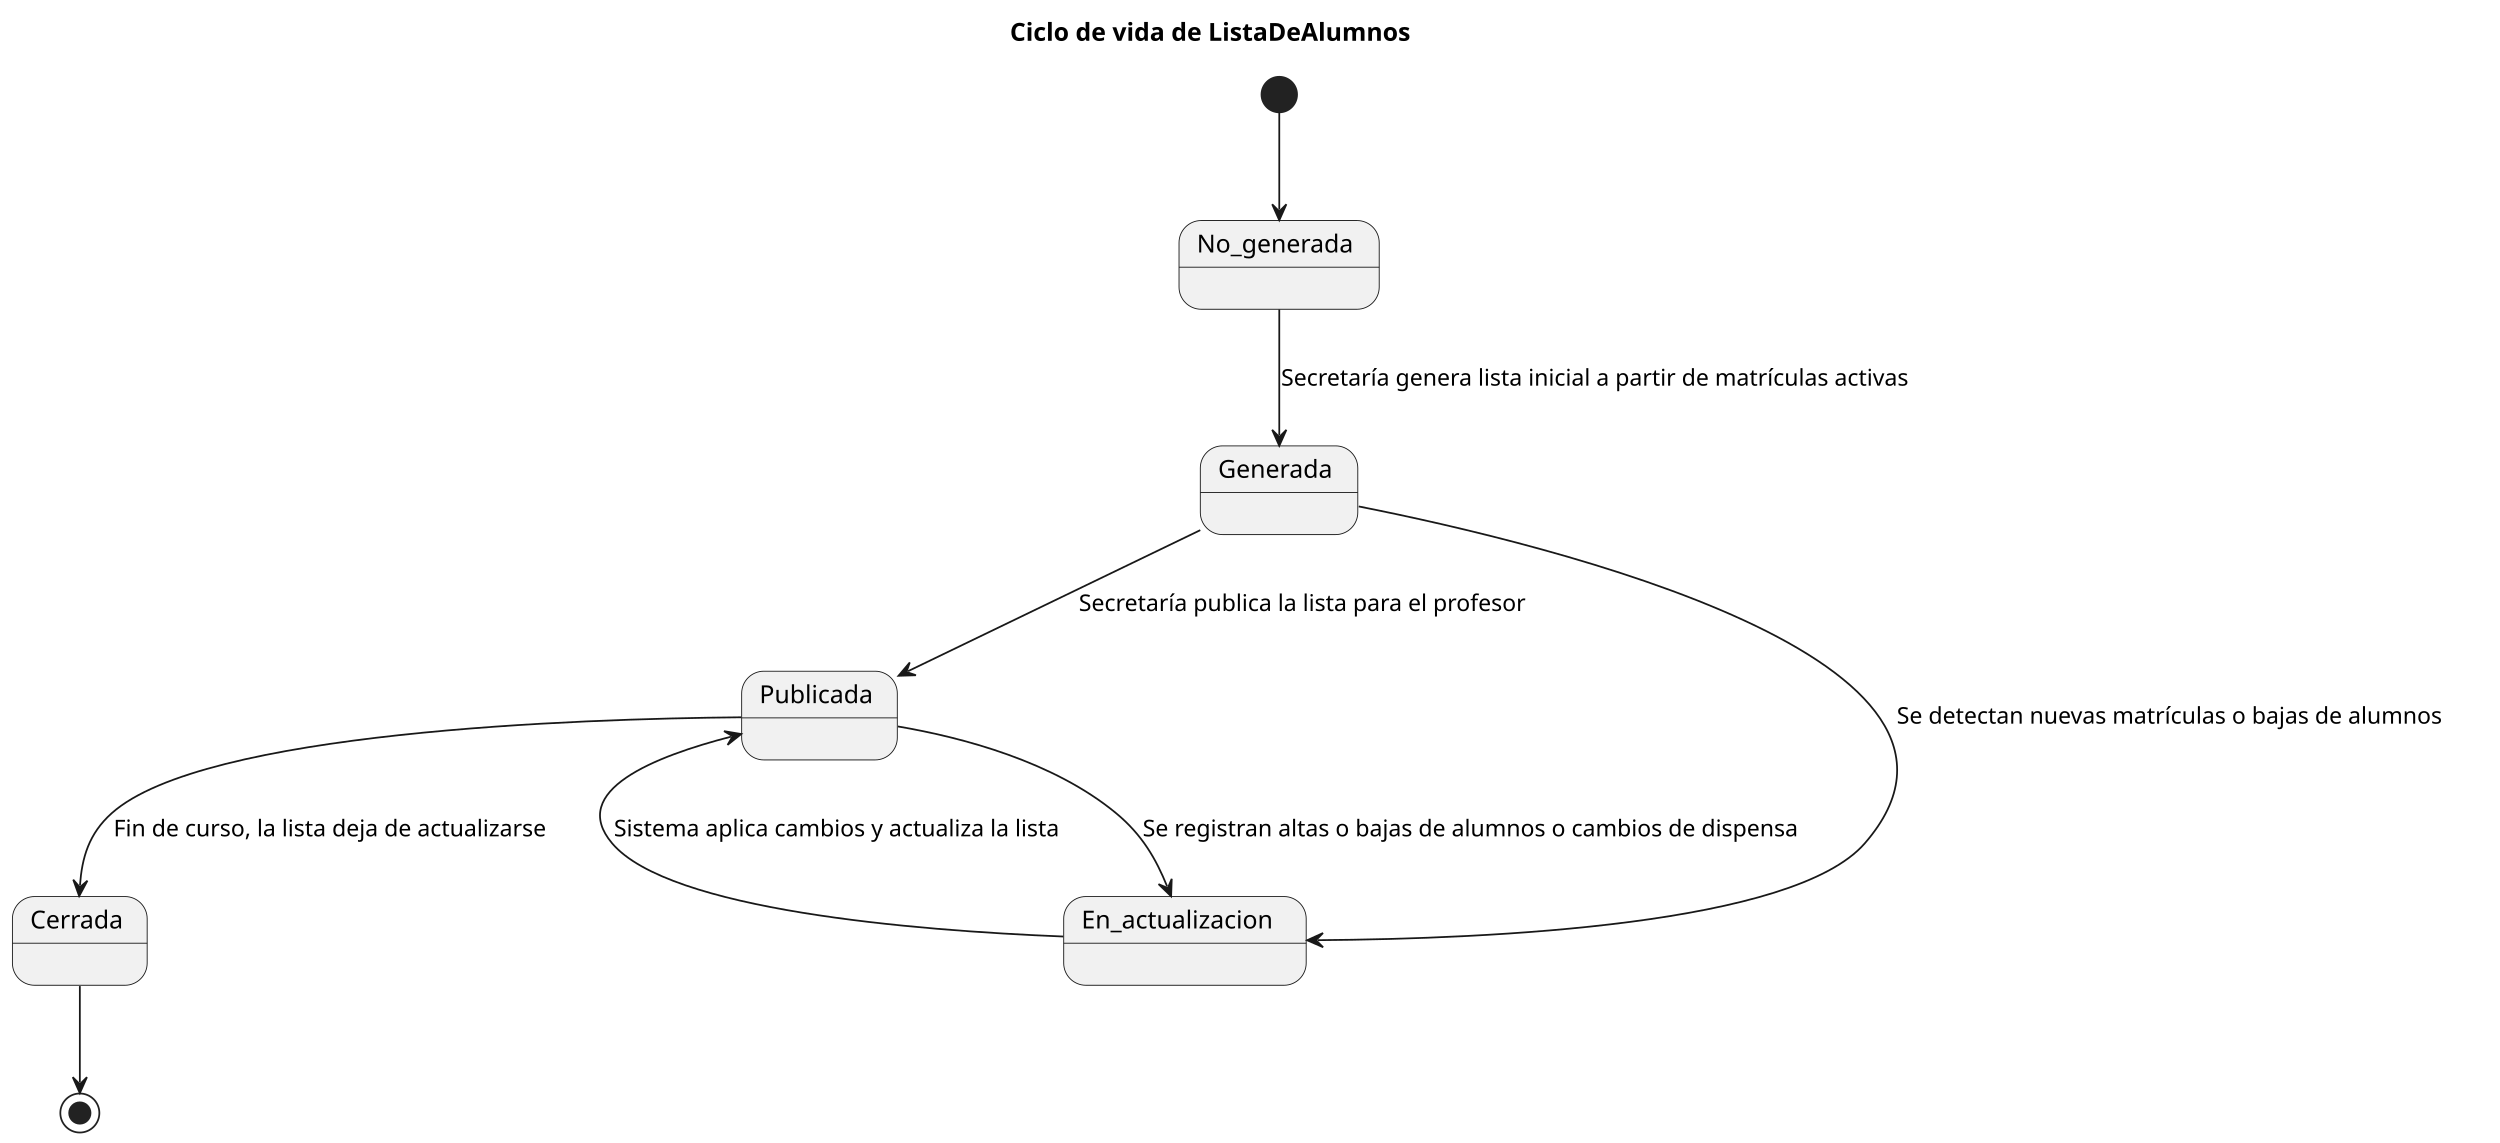
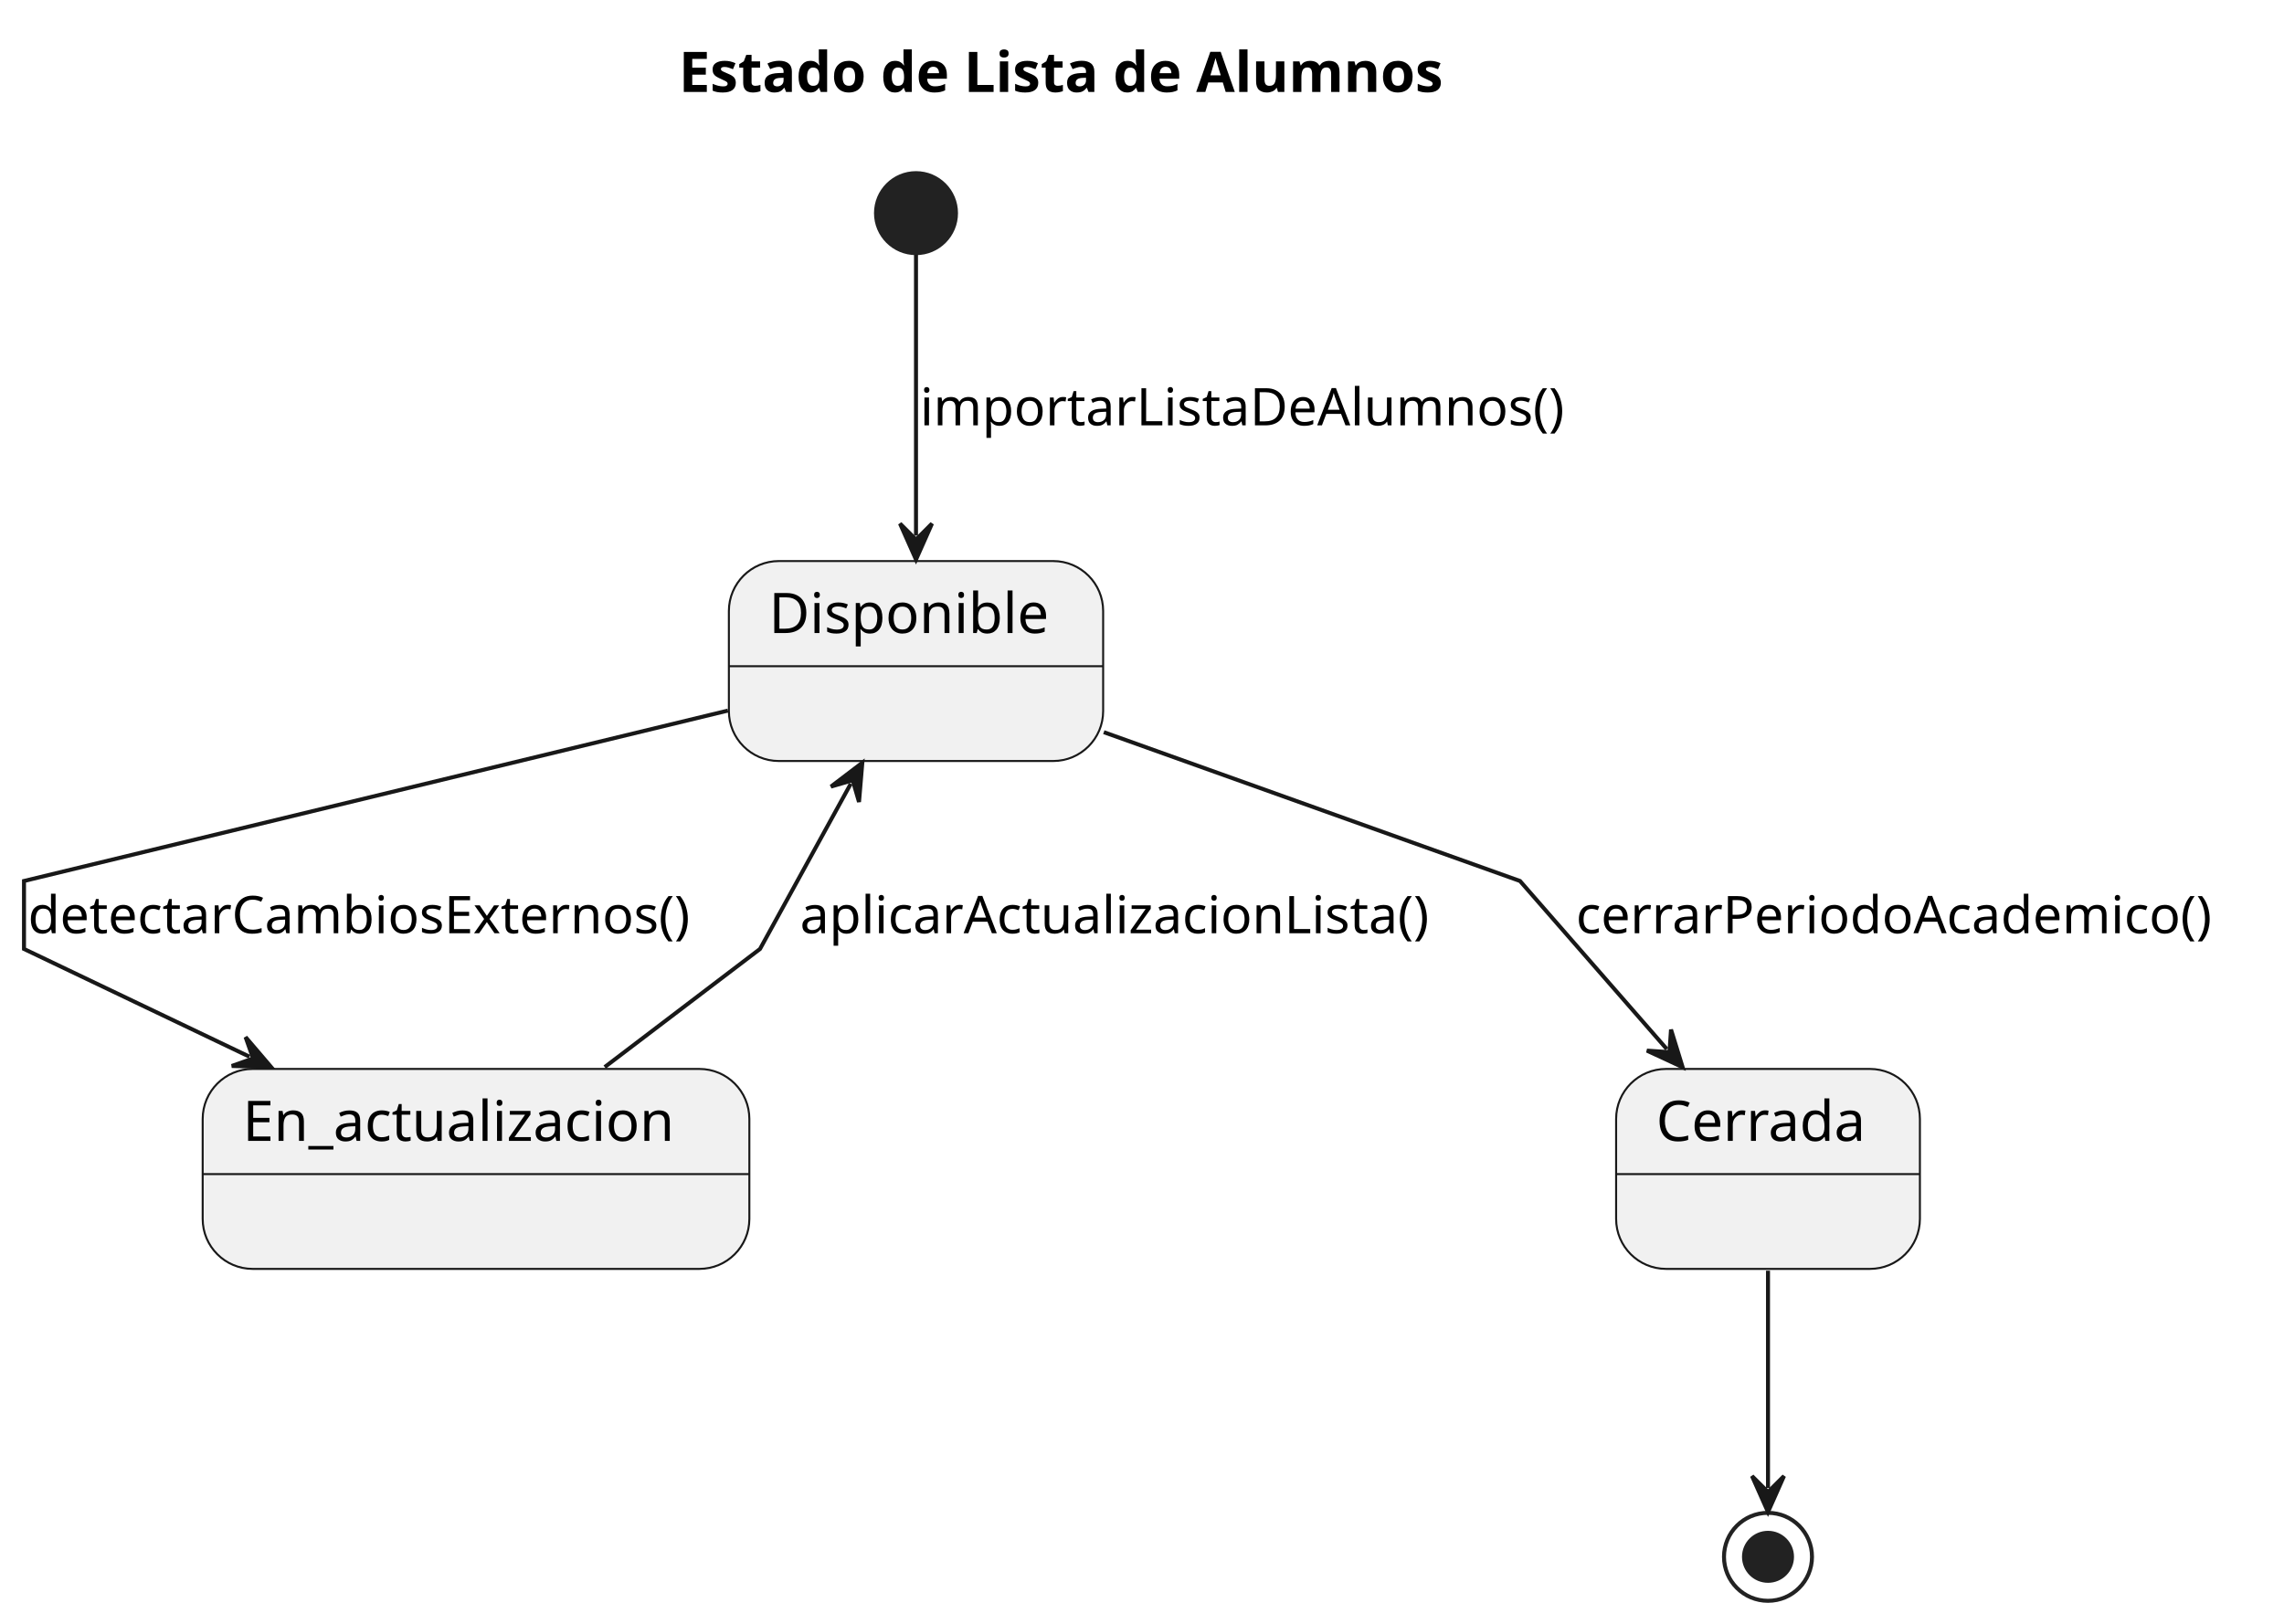
- <svg xmlns="http://www.w3.org/2000/svg" contentStyleType="text/css" data-diagram-type="STATE" height="644px" preserveAspectRatio="none" style="width:1409px;height:644px;background:#FFFFFF;" version="1.1" viewBox="0 0 1409 644" width="1409px" zoomAndPan="magnify">
+ <svg xmlns="http://www.w3.org/2000/svg" contentStyleType="text/css" data-diagram-type="STATE" height="406px" preserveAspectRatio="none" style="width:571px;height:406px;background:#FFFFFF;" version="1.1" viewBox="0 0 571 406" width="571px" zoomAndPan="magnify">
  <defs />
  <g>
    <g class="title" data-source-line="1">
-       <text fill="#000000" font-family="sans-serif" font-size="14" font-weight="bold" lengthAdjust="spacing" textLength="257.127" x="569.197" y="22.995">Ciclo de vida de ListaDeAlumnos</text>
+       <text fill="#000000" font-family="sans-serif" font-size="14" font-weight="bold" lengthAdjust="spacing" textLength="218.504" x="169.686" y="22.995">Estado de Lista de Alumnos</text>
    </g>
-     <ellipse cx="721" cy="53.297" fill="#222222" rx="10" ry="10" style="stroke:#222222;stroke-width:1;" />
-     <g id="No_generada">
-       <rect fill="#F1F1F1" height="50" rx="12.5" ry="12.5" style="stroke:#181818;stroke-width:0.5;" width="112.825" x="664.5" y="124.297" />
-       <line style="stroke:#181818;stroke-width:0.5;" x1="664.5" x2="777.325" y1="150.594" y2="150.594" />
-       <text fill="#000000" font-family="sans-serif" font-size="14" lengthAdjust="spacing" textLength="92.825" x="674.5" y="142.292">No_generada</text>
+     <ellipse cx="229" cy="53.297" fill="#222222" rx="10" ry="10" style="stroke:#222222;stroke-width:1;" />
+     <g>
+       <rect fill="#F1F1F1" height="50" rx="12.5" ry="12.5" style="stroke:#181818;stroke-width:0.5;" width="93.568" x="182.22" y="140.297" />
+       <line style="stroke:#181818;stroke-width:0.5;" x1="182.22" x2="275.788" y1="166.594" y2="166.594" />
+       <text fill="#000000" font-family="sans-serif" font-size="14" lengthAdjust="spacing" textLength="73.568" x="192.22" y="158.292">Disponible</text>
    </g>
-     <g id="Generada">
-       <rect fill="#F1F1F1" height="50" rx="12.5" ry="12.5" style="stroke:#181818;stroke-width:0.5;" width="88.749" x="676.5" y="251.297" />
-       <line style="stroke:#181818;stroke-width:0.5;" x1="676.5" x2="765.249" y1="277.594" y2="277.594" />
-       <text fill="#000000" font-family="sans-serif" font-size="14" lengthAdjust="spacing" textLength="68.749" x="686.5" y="269.292">Generada</text>
+     <g>
+       <rect fill="#F1F1F1" height="50" rx="12.5" ry="12.5" style="stroke:#181818;stroke-width:0.5;" width="136.669" x="50.67" y="267.297" />
+       <line style="stroke:#181818;stroke-width:0.5;" x1="50.67" x2="187.339" y1="293.594" y2="293.594" />
+       <text fill="#000000" font-family="sans-serif" font-size="14" lengthAdjust="spacing" textLength="116.669" x="60.67" y="285.292">En_actualizacion</text>
    </g>
-     <g id="Publicada">
-       <rect fill="#F1F1F1" height="50" rx="12.5" ry="12.5" style="stroke:#181818;stroke-width:0.5;" width="87.724" x="418" y="378.297" />
-       <line style="stroke:#181818;stroke-width:0.5;" x1="418" x2="505.724" y1="404.594" y2="404.594" />
-       <text fill="#000000" font-family="sans-serif" font-size="14" lengthAdjust="spacing" textLength="67.724" x="428" y="396.292">Publicada</text>
+     <g>
+       <rect fill="#F1F1F1" height="50" rx="12.5" ry="12.5" style="stroke:#181818;stroke-width:0.5;" width="75.945" x="404.03" y="267.297" />
+       <line style="stroke:#181818;stroke-width:0.5;" x1="404.03" x2="479.975" y1="293.594" y2="293.594" />
+       <text fill="#000000" font-family="sans-serif" font-size="14" lengthAdjust="spacing" textLength="55.945" x="414.03" y="285.292">Cerrada</text>
    </g>
-     <g id="En_actualizacion">
-       <rect fill="#F1F1F1" height="50" rx="12.5" ry="12.5" style="stroke:#181818;stroke-width:0.5;" width="136.669" x="599.5" y="505.297" />
-       <line style="stroke:#181818;stroke-width:0.5;" x1="599.5" x2="736.169" y1="531.594" y2="531.594" />
-       <text fill="#000000" font-family="sans-serif" font-size="14" lengthAdjust="spacing" textLength="116.669" x="609.5" y="523.292">En_actualizacion</text>
+     <ellipse cx="442" cy="389.297" fill="none" rx="11" ry="11" style="stroke:#222222;stroke-width:1;" />
+     <ellipse cx="442" cy="389.297" fill="#222222" rx="6" ry="6" style="stroke:#222222;stroke-width:1;" />
+     <g class="link" data-entity-1="ent0002" data-entity-2="ent0003" data-link-type="dependency" data-source-line="5" id="lnk4">
+       <path d="M229,63.677 C229,80.407 229,109.887 229,133.927" fill="none" id="*start*-to-Disponible" style="stroke:#181818;stroke-width:1;" />
+       <polygon fill="#181818" points="229,139.927,233,130.927,229,134.927,225,130.927,229,139.927" style="stroke:#181818;stroke-width:1;" />
+       <text fill="#000000" font-family="sans-serif" font-size="13" lengthAdjust="spacing" textLength="171.45" x="230" y="106.364">importarListaDeAlumnos()</text>
    </g>
-     <g id="Cerrada">
-       <rect fill="#F1F1F1" height="50" rx="12.5" ry="12.5" style="stroke:#181818;stroke-width:0.5;" width="75.945" x="7" y="505.297" />
-       <line style="stroke:#181818;stroke-width:0.5;" x1="7" x2="82.945" y1="531.594" y2="531.594" />
-       <text fill="#000000" font-family="sans-serif" font-size="14" lengthAdjust="spacing" textLength="55.945" x="17" y="523.292">Cerrada</text>
+     <g class="link" data-entity-1="ent0003" data-entity-2="ent0005" data-link-type="dependency" data-source-line="7" id="lnk6">
+       <path d="M181.98,177.687 C116.55,193.527 6,220.297 6,220.297 C6,220.297 6,237.297 6,237.297 C6,237.297 32.477,249.95 62.377,264.24" fill="none" id="Disponible-to-En_actualizacion" style="stroke:#181818;stroke-width:1;" />
+       <polygon fill="#181818" points="67.79,266.827,61.395,259.337,63.279,264.671,57.945,266.555,67.79,266.827" style="stroke:#181818;stroke-width:1;" />
+       <text fill="#000000" font-family="sans-serif" font-size="13" lengthAdjust="spacing" textLength="178.655" x="7" y="233.364">detectarCambiosExternos()</text>
    </g>
-     <ellipse cx="45" cy="627.297" fill="none" rx="11" ry="11" style="stroke:#222222;stroke-width:1;" />
-     <ellipse cx="45" cy="627.297" fill="#222222" rx="6" ry="6" style="stroke:#222222;stroke-width:1;" />
-     <g class="link" data-entity-1=".start." data-entity-2="No_generada" data-source-line="3" data-uid="lnk4" id="link_.start._No_generada">
-       <path d="M721,63.307 C721,77.187 721,98.267 721,118.137" fill="none" id="*start*-to-No_generada" style="stroke:#181818;stroke-width:1;" />
-       <polygon fill="#181818" points="721,124.137,725,115.137,721,119.137,717,115.137,721,124.137" style="stroke:#181818;stroke-width:1;" />
+     <g class="link" data-entity-1="ent0005" data-entity-2="ent0003" data-link-type="dependency" data-source-line="8" id="lnk7">
+       <path d="M151.18,266.827 C169.96,252.537 190,237.297 190,237.297 C190,237.297 201.412,216.526 212.692,195.986" fill="none" id="En_actualizacion-to-Disponible" style="stroke:#181818;stroke-width:1;" />
+       <polygon fill="#181818" points="215.58,190.727,207.742,196.69,213.173,195.109,214.754,200.541,215.58,190.727" style="stroke:#181818;stroke-width:1;" />
+       <text fill="#000000" font-family="sans-serif" font-size="13" lengthAdjust="spacing" textLength="171.044" x="200" y="233.364">aplicarActualizacionLista()</text>
    </g>
-     <g class="link" data-entity-1="No_generada" data-entity-2="Generada" data-source-line="5" data-uid="lnk6" id="link_No_generada_Generada">
-       <path d="M721,174.397 C721,196.537 721,223.157 721,245.267" fill="none" id="No_generada-to-Generada" style="stroke:#181818;stroke-width:1;" />
-       <polygon fill="#181818" points="721,251.267,725,242.267,721,246.267,717,242.267,721,251.267" style="stroke:#181818;stroke-width:1;" />
-       <text fill="#000000" font-family="sans-serif" font-size="13" lengthAdjust="spacing" textLength="384.954" x="722" y="217.364">Secretaría genera lista inicial a partir de matrículas activas</text>
+     <g class="link" data-entity-1="ent0003" data-entity-2="ent0008" data-link-type="dependency" data-source-line="10" id="lnk9">
+       <path d="M275.95,183.087 C320.28,198.937 380,220.297 380,220.297 C380,220.297 398.784,241.807 416.714,262.347" fill="none" id="Disponible-to-Cerrada" style="stroke:#181818;stroke-width:1;" />
+       <polygon fill="#181818" points="420.66,266.867,417.755,257.456,417.372,263.1,411.728,262.717,420.66,266.867" style="stroke:#181818;stroke-width:1;" />
+       <text fill="#000000" font-family="sans-serif" font-size="13" lengthAdjust="spacing" textLength="169.876" x="394" y="233.364">cerrarPeriodoAcademico()</text>
    </g>
-     <g class="link" data-entity-1="Generada" data-entity-2="Publicada" data-source-line="6" data-uid="lnk8" id="link_Generada_Publicada">
-       <path d="M676.48,298.787 C628.89,321.747 559.304,355.339 511.784,378.269" fill="none" id="Generada-to-Publicada" style="stroke:#181818;stroke-width:1;" />
-       <polygon fill="#181818" points="506.38,380.877,516.224,380.568,510.883,378.704,512.747,373.363,506.38,380.877" style="stroke:#181818;stroke-width:1;" />
-       <text fill="#000000" font-family="sans-serif" font-size="13" lengthAdjust="spacing" textLength="272.575" x="608" y="344.364">Secretaría publica la lista para el profesor</text>
-     </g>
-     <g class="link" data-entity-1="Generada" data-entity-2="En_actualizacion" data-source-line="7" data-uid="lnk10" id="link_Generada_En_actualizacion">
-       <path d="M765.77,285.427 C875.18,307.137 1140.84,371.907 1051,475.297 C1011.09,521.237 841.7,529.153 742.68,529.883" fill="none" id="Generada-to-En_actualizacion" style="stroke:#181818;stroke-width:1;" />
-       <polygon fill="#181818" points="736.68,529.927,745.709,533.86,741.68,529.89,745.65,525.861,736.68,529.927" style="stroke:#181818;stroke-width:1;" />
-       <text fill="#000000" font-family="sans-serif" font-size="13" lengthAdjust="spacing" textLength="332.522" x="1069" y="407.864">Se detectan nuevas matrículas o bajas de alumnos</text>
-     </g>
-     <g class="link" data-entity-1="Publicada" data-entity-2="En_actualizacion" data-source-line="8" data-uid="lnk11" id="link_Publicada_En_actualizacion">
-       <path d="M506.06,409.427 C542.49,415.647 593.77,429.177 629,458.297 C643.74,470.477 651.586,484.192 657.796,499.592" fill="none" id="Publicada-to-En_actualizacion" style="stroke:#181818;stroke-width:1;" />
-       <polygon fill="#181818" points="660.04,505.157,660.384,495.314,658.17,500.52,652.964,498.306,660.04,505.157" style="stroke:#181818;stroke-width:1;" />
-       <text fill="#000000" font-family="sans-serif" font-size="13" lengthAdjust="spacing" textLength="398.271" x="644" y="471.364">Se registran altas o bajas de alumnos o cambios de dispensa</text>
-     </g>
-     <g class="link" data-entity-1="En_actualizacion" data-entity-2="Publicada" data-source-line="9" data-uid="lnk12" id="link_En_actualizacion_Publicada">
-       <path d="M599.28,527.827 C514.3,524.397 376.92,512.997 345,475.297 C319.82,445.557 369.111,426.29 411.961,415.2" fill="none" id="En_actualizacion-to-Publicada" style="stroke:#181818;stroke-width:1;" />
-       <polygon fill="#181818" points="417.77,413.697,408.055,412.079,412.93,414.95,410.059,419.824,417.77,413.697" style="stroke:#181818;stroke-width:1;" />
-       <text fill="#000000" font-family="sans-serif" font-size="13" lengthAdjust="spacing" textLength="274.841" x="346" y="471.364">Sistema aplica cambios y actualiza la lista</text>
-     </g>
-     <g class="link" data-entity-1="Publicada" data-entity-2="Cerrada" data-source-line="10" data-uid="lnk14" id="link_Publicada_Cerrada">
-       <path d="M417.79,404.257 C325.08,405.117 114.64,412.227 63,458.297 C50,469.897 46.192,483.433 45.062,499.072" fill="none" id="Publicada-to-Cerrada" style="stroke:#181818;stroke-width:1;" />
-       <polygon fill="#181818" points="44.63,505.057,49.268,496.368,44.99,500.07,41.289,495.792,44.63,505.057" style="stroke:#181818;stroke-width:1;" />
-       <text fill="#000000" font-family="sans-serif" font-size="13" lengthAdjust="spacing" textLength="265.357" x="64" y="471.364">Fin de curso, la lista deja de actualizarse</text>
-     </g>
-     <g class="link" data-entity-1="Cerrada" data-entity-2=".end." data-source-line="12" data-uid="lnk16" id="link_Cerrada_.end.">
-       <path d="M45,555.757 C45,575.337 45,595.787 45,610.097" fill="none" id="Cerrada-to-*end*" style="stroke:#181818;stroke-width:1;" />
-       <polygon fill="#181818" points="45,616.097,49,607.097,45,611.097,41,607.097,45,616.097" style="stroke:#181818;stroke-width:1;" />
+     <g class="link" data-entity-1="ent0008" data-entity-2="ent0010" data-link-type="dependency" data-source-line="11" id="lnk11">
+       <path d="M442,317.757 C442,337.337 442,357.787 442,372.097" fill="none" id="Cerrada-to-*end*" style="stroke:#181818;stroke-width:1;" />
+       <polygon fill="#181818" points="442,378.097,446,369.097,442,373.097,438,369.097,442,378.097" style="stroke:#181818;stroke-width:1;" />
    </g>
  </g>
</svg>
